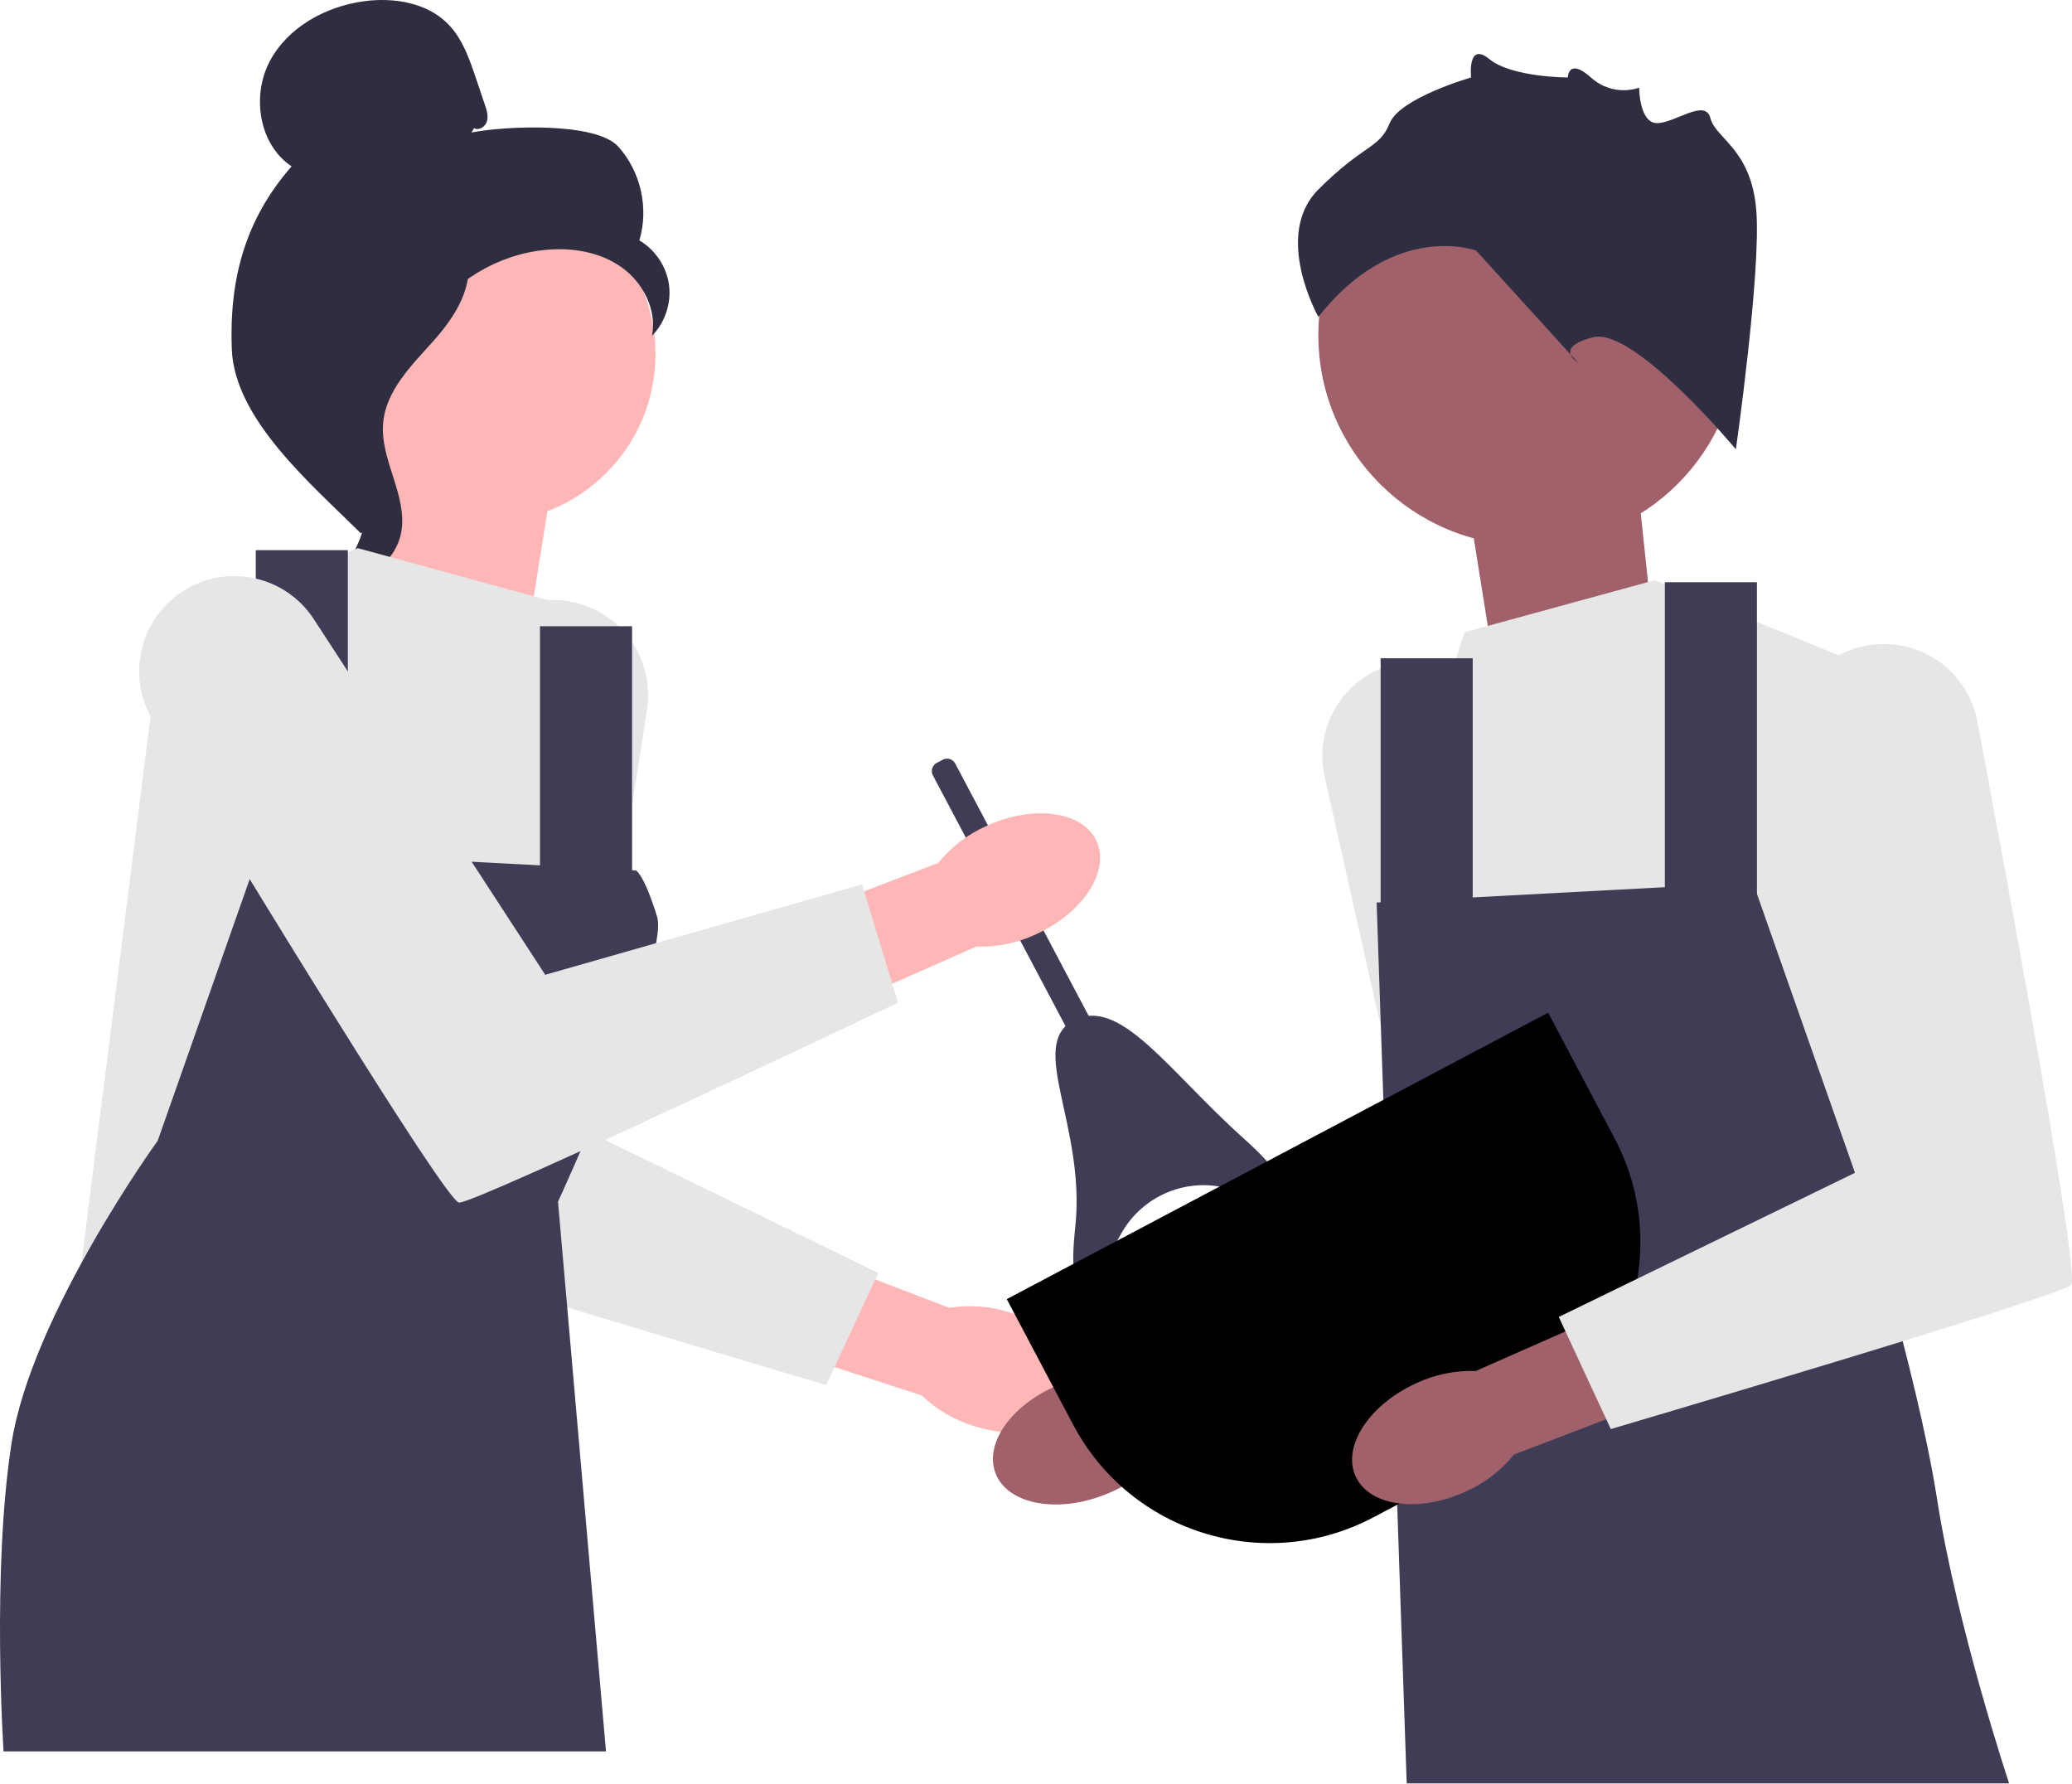
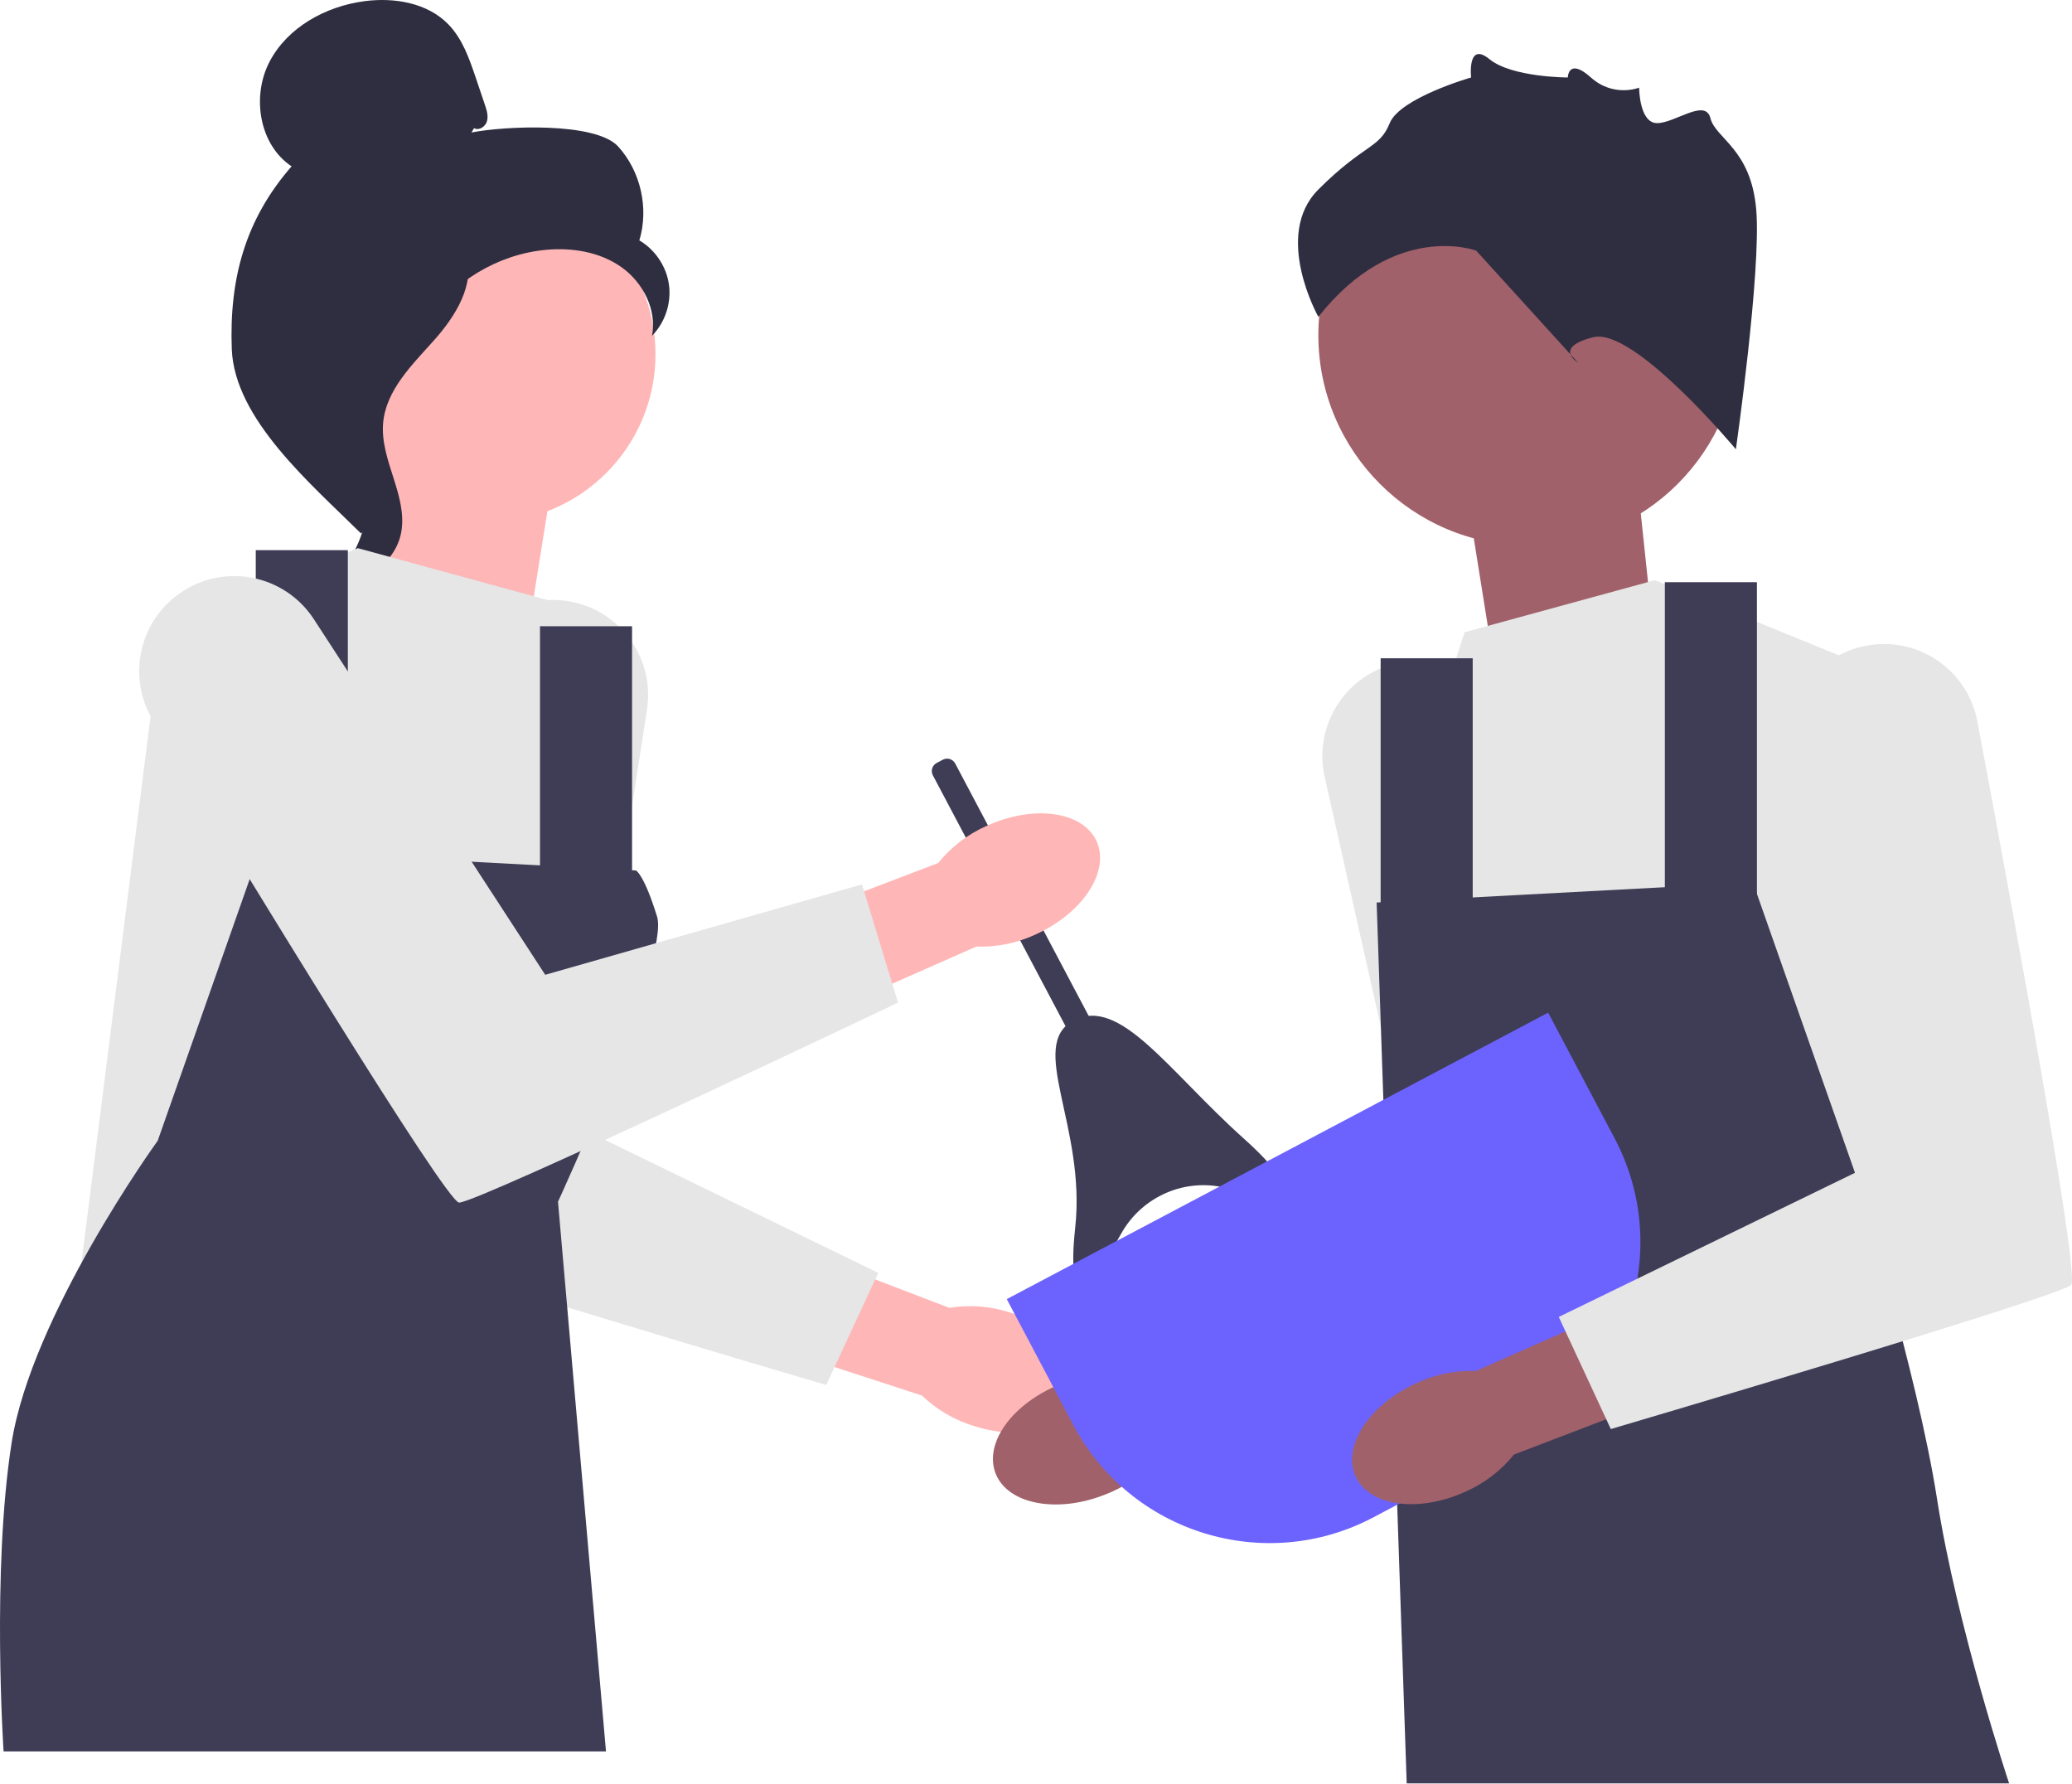
<svg xmlns="http://www.w3.org/2000/svg" width="713.526" height="614" viewBox="0 0 713.526 614">
  <g>
-     <path id="uuid-25964adc-e6e4-4b9a-b8ec-929b0c1831fb-439" d="m347.873,451.902c16.985,5.299,28.02,18.358,24.645,29.167-3.374,10.809-19.877,15.273-36.867,9.97-6.816-2.025-13.048-5.653-18.175-10.581l-71.685-23.361,11.679-33.406,69.428,26.576c7.021-1.138,14.213-.578,20.973,1.634l-0.0 0Z" fill="#ffb6b6" />
+     <path id="uuid-25964adc-e6e4-4b9a-b8ec-929b0c1831fb-191" d="m347.873,451.902c16.985,5.299,28.02,18.358,24.645,29.167-3.374,10.809-19.877,15.273-36.867,9.97-6.816-2.025-13.048-5.653-18.175-10.581l-71.685-23.361,11.679-33.406,69.428,26.576c7.021-1.138,14.213-.578,20.973,1.634l-0.0 0Z" fill="#ffb6b6" />
    <path d="m194.305,206.79h-0c-17.093-2.024-32.831,9.528-36.015,26.443-11.357,60.333-35.479,190.8-32.303,193.976,4.136,4.136,158.531,49.627,158.531,49.627l17.921-38.599-102.011-49.627,22.372-144.302c2.84-18.319-10.086-35.338-28.495-37.519v0Z" fill="#e6e6e6" />
  </g>
  <g>
-     <path id="uuid-a5d71dbf-4b88-4e86-8463-d776047f9b39-440" d="m380.312,514.658c-16.573,6.474-33.348,3.169-37.466-7.379s5.979-24.343,22.559-30.817c6.588-2.677,13.721-3.737,20.802-3.092l70.569-26.542,11.749,33.381-70.816,22.622c-4.772,5.275-10.737,9.331-17.398,11.827h-0Z" fill="#a0616a" />
+     <path id="uuid-a5d71dbf-4b88-4e86-8463-d776047f9b39-192" d="m380.312,514.658c-16.573,6.474-33.348,3.169-37.466-7.379s5.979-24.343,22.559-30.817c6.588-2.677,13.721-3.737,20.802-3.092l70.569-26.542,11.749,33.381-70.816,22.622c-4.772,5.275-10.737,9.331-17.398,11.827h-0Z" fill="#a0616a" />
    <path d="m482.08,228.147h0c16.918-3.169,33.397,7.3,37.711,23.963,15.386,59.433,48.221,187.984,45.265,191.367-3.848,4.404-154.837,60.168-154.837,60.168l-20.474-37.307,98.445-56.37-32.019-142.472c-4.065-18.087,7.688-35.936,25.909-39.349l-0.0 0Z" fill="#e6e6e6" />
  </g>
  <polygon points="182.197 215.457 190.605 162.907 133.851 139.785 125.443 219.661 182.197 215.457" fill="#ffb6b6" />
  <polygon points="513.663 223.728 505.255 171.178 562.009 148.056 570.417 227.932 513.663 223.728" fill="#a0616a" />
  <g>
    <circle cx="167.855" cy="121.925" r="57.875" fill="#ffb6b6" />
    <path d="m163.236,44.116c1.675.978,3.918-.501,4.455-2.365s-.089-3.842-.709-5.679l-3.123-9.249c-2.215-6.56-4.565-13.348-9.362-18.341C147.258.946,135.753-.971,125.396.418c-13.3,1.784-26.423,8.986-32.607,20.895-6.184,11.909-3.551,28.527,7.623,35.958-15.926,18.254-21.478,38.598-20.601,62.807s27.259,46.49,44.463,63.544c3.842-2.329,7.335-13.244,5.222-17.209-2.113-3.965.914-8.559-1.702-12.211-2.617-3.652-4.806,2.163-2.16-1.468,1.669-2.292-4.846-7.564-2.365-8.935,12.001-6.634,15.993-21.593,23.531-33.049,9.092-13.817,24.653-23.175,41.12-24.727,9.071-.855,18.653.694,26.088,5.96s12.249,14.677,10.525,23.624c4.465-4.534,6.688-11.179,5.85-17.487s-4.72-12.142-10.214-15.352c3.341-11.048.479-23.757-7.276-32.307-7.755-8.55-39.211-7.093-50.532-4.843" fill="#2f2e41" />
    <path d="m161.478,86.357c-14.994,1.619-25.821,14.607-34.963,26.602-5.269,6.914-10.789,14.548-10.656,23.24.134,8.787,6.009,16.325,8.817,24.652,4.59,13.612.117,29.807-10.809,39.134,10.795,2.049,22.466-6.046,24.329-16.875,2.169-12.606-7.387-24.773-6.255-37.514.997-11.225,9.843-19.864,17.363-28.257,7.52-8.393,14.583-19.53,11.124-30.256" fill="#2f2e41" />
  </g>
  <path d="m188.754,206.645l-65.523-17.921-67.548,27.571-28.949,228.836,165.423,5.514v-36.911s28.949-36.151,23.435-88.535l-5.514-52.384-21.324-66.169Z" fill="#e6e6e6" />
  <path d="m219.038,299.696l-129.582-6.893-35.152,99.943S10.88,452.712,3.987,496.825c-6.893,44.113-2.757,106.147-2.757,106.147h207.452l-16.526-189.238s38.582-83.71,34.11-98.185c-4.472-14.475-7.229-15.853-7.229-15.853l-0-0Z" fill="#3f3d56" />
  <rect x="88.078" y="189.413" width="31.706" height="117.175" fill="#3f3d56" />
  <rect x="185.953" y="215.606" width="31.706" height="96.497" fill="#3f3d56" />
  <path d="m504.35,217.673l65.523-17.921,67.548,27.571,28.949,228.836-165.423,5.514v-36.911s-16.922-37.736-.689-87.846c15.853-48.938-17.232-53.073-17.232-53.073l21.324-66.169v-0Z" fill="#e6e6e6" />
  <path d="m474.065,310.724l129.582-6.893,35.152,99.943s21.367,68.237,28.26,112.35,24.813,97.875,24.813,97.875h-207.452l-6.22-181.966-4.136-121.31 0-0Z" fill="#3f3d56" />
  <rect x="573.319" y="200.442" width="31.706" height="117.175" fill="#3f3d56" />
  <rect x="475.444" y="226.634" width="31.706" height="96.497" fill="#3f3d56" />
  <circle cx="526.48" cy="115.356" r="72.487" fill="#a0616a" />
  <path d="m597.78,154.679s-35.07-42.084-49.098-38.577-5.26,8.767-5.26,8.767l-35.07-38.577s-28.056-10.521-54.358,22.795c0,0-15.781-28.056,0-43.837,15.781-15.781,21.042-14.028,24.549-22.795,3.507-8.767,28.056-15.781,28.056-15.781,0,0-1.408-12.62,6.31-6.31,7.718,6.31,26.993,6.31,26.993,6.31,0,0,.11-7.014,7.953,0s16.61,3.507,16.61,3.507c0,0,0,12.136,6.137,12.205s16.658-8.698,18.412-1.684,14.028,10.521,15.781,31.563-7.014,82.414-7.014,82.414Z" fill="#2f2e41" />
  <g>
    <path d="m328.942,262.869l56.122,106.095-7.693,4.069-56.122-106.095c-.815-1.54-.226-3.452,1.314-4.266l2.112-1.117c1.54-.815,3.452-.226,4.266,1.314v-0Z" fill="#3f3d56" />
    <path d="m422.44,409.06c-14.278-3.681-29.215,2.837-36.38,15.724-8.972,16.137-19.221,29.376-15.789-2.176,3.778-34.735-16.599-62.789-.585-71.261,16.014-8.471,32.55,17.274,58.578,40.584,24.123,21.604,10.212,21.263-5.824,17.128l-0.0 0Z" fill="#3f3d56" />
  </g>
  <g>
-     <path id="uuid-cca3ea91-4b8f-4d88-9418-fea0098b5ff4-441" d="m339.796,284.332c16.185-7.39,33.118-5.029,37.82,5.272,4.702,10.301-4.608,24.64-20.801,32.03-6.428,3.041-13.49,4.498-20.596,4.25l-68.974,30.447-13.598-32.672,69.44-26.546c4.469-5.534,10.199-9.916,16.709-12.781v-0Z" fill="#ffb6b6" />
+     <path id="uuid-cca3ea91-4b8f-4d88-9418-fea0098b5ff4-193" d="m339.796,284.332c16.185-7.39,33.118-5.029,37.82,5.272,4.702,10.301-4.608,24.64-20.801,32.03-6.428,3.041-13.49,4.498-20.596,4.25l-68.974,30.447-13.598-32.672,69.44-26.546c4.469-5.534,10.199-9.916,16.709-12.781v-0Z" fill="#ffb6b6" />
    <path d="m61.845,204.293l-0.0 0c-14.08,9.9-18.09,29.007-9.172,43.729,31.809,52.509,100.921,165.766,105.406,166.011,5.84.32,151.178-68.848,151.178-68.848l-12.416-40.705-109.088,31.126-79.648-122.392c-10.111-15.538-31.096-19.585-46.26-8.922,0,0,0,0,0,0Z" fill="#e6e6e6" />
  </g>
-   <path d="m346.693,447.268l186.438-98.621,22.886,43.266c19.742,37.322,5.47,83.65-31.852,103.392l-51.194,27.08c-37.322,19.742-83.65,5.47-103.392-31.852l-22.887-43.266h0v0h-0Z" class="undraw-primary" />
-   <path id="uuid-f7f7485f-a1d4-48b6-9f93-907c0610bac7-442" d="m504.649,513.56c-16.184,7.393-33.118,5.034-37.821-5.266s4.605-24.64,20.796-32.033c6.427-3.042,13.489-4.5,20.596-4.253l68.97-30.457,13.603,32.67-69.436,26.556c-4.468,5.534-10.197,9.918-16.707,12.784h0Z" fill="#a0616a" />
+   <path d="m346.693,447.268l186.438-98.621,22.886,43.266c19.742,37.322,5.47,83.65-31.852,103.392l-51.194,27.08c-37.322,19.742-83.65,5.47-103.392-31.852l-22.887-43.266h0v0h-0Z" fill="#6c63ff" />
+   <path id="uuid-f7f7485f-a1d4-48b6-9f93-907c0610bac7-194" d="m504.649,513.56c-16.184,7.393-33.118,5.034-37.821-5.266s4.605-24.64,20.796-32.033c6.427-3.042,13.489-4.5,20.596-4.253l68.97-30.457,13.603,32.67-69.436,26.556c-4.468,5.534-10.197,9.918-16.707,12.784h0Z" fill="#a0616a" />
  <path d="m644.922,221.954h0c17.093-2.024,32.831,9.528,36.015,26.443,11.357,60.333,35.479,190.8,32.303,193.976-4.136,4.136-158.531,49.627-158.531,49.627l-17.921-38.599,102.011-49.627-22.372-144.302c-2.84-18.319,10.086-35.338,28.495-37.519v-0Z" fill="#e6e6e6" />
</svg>
